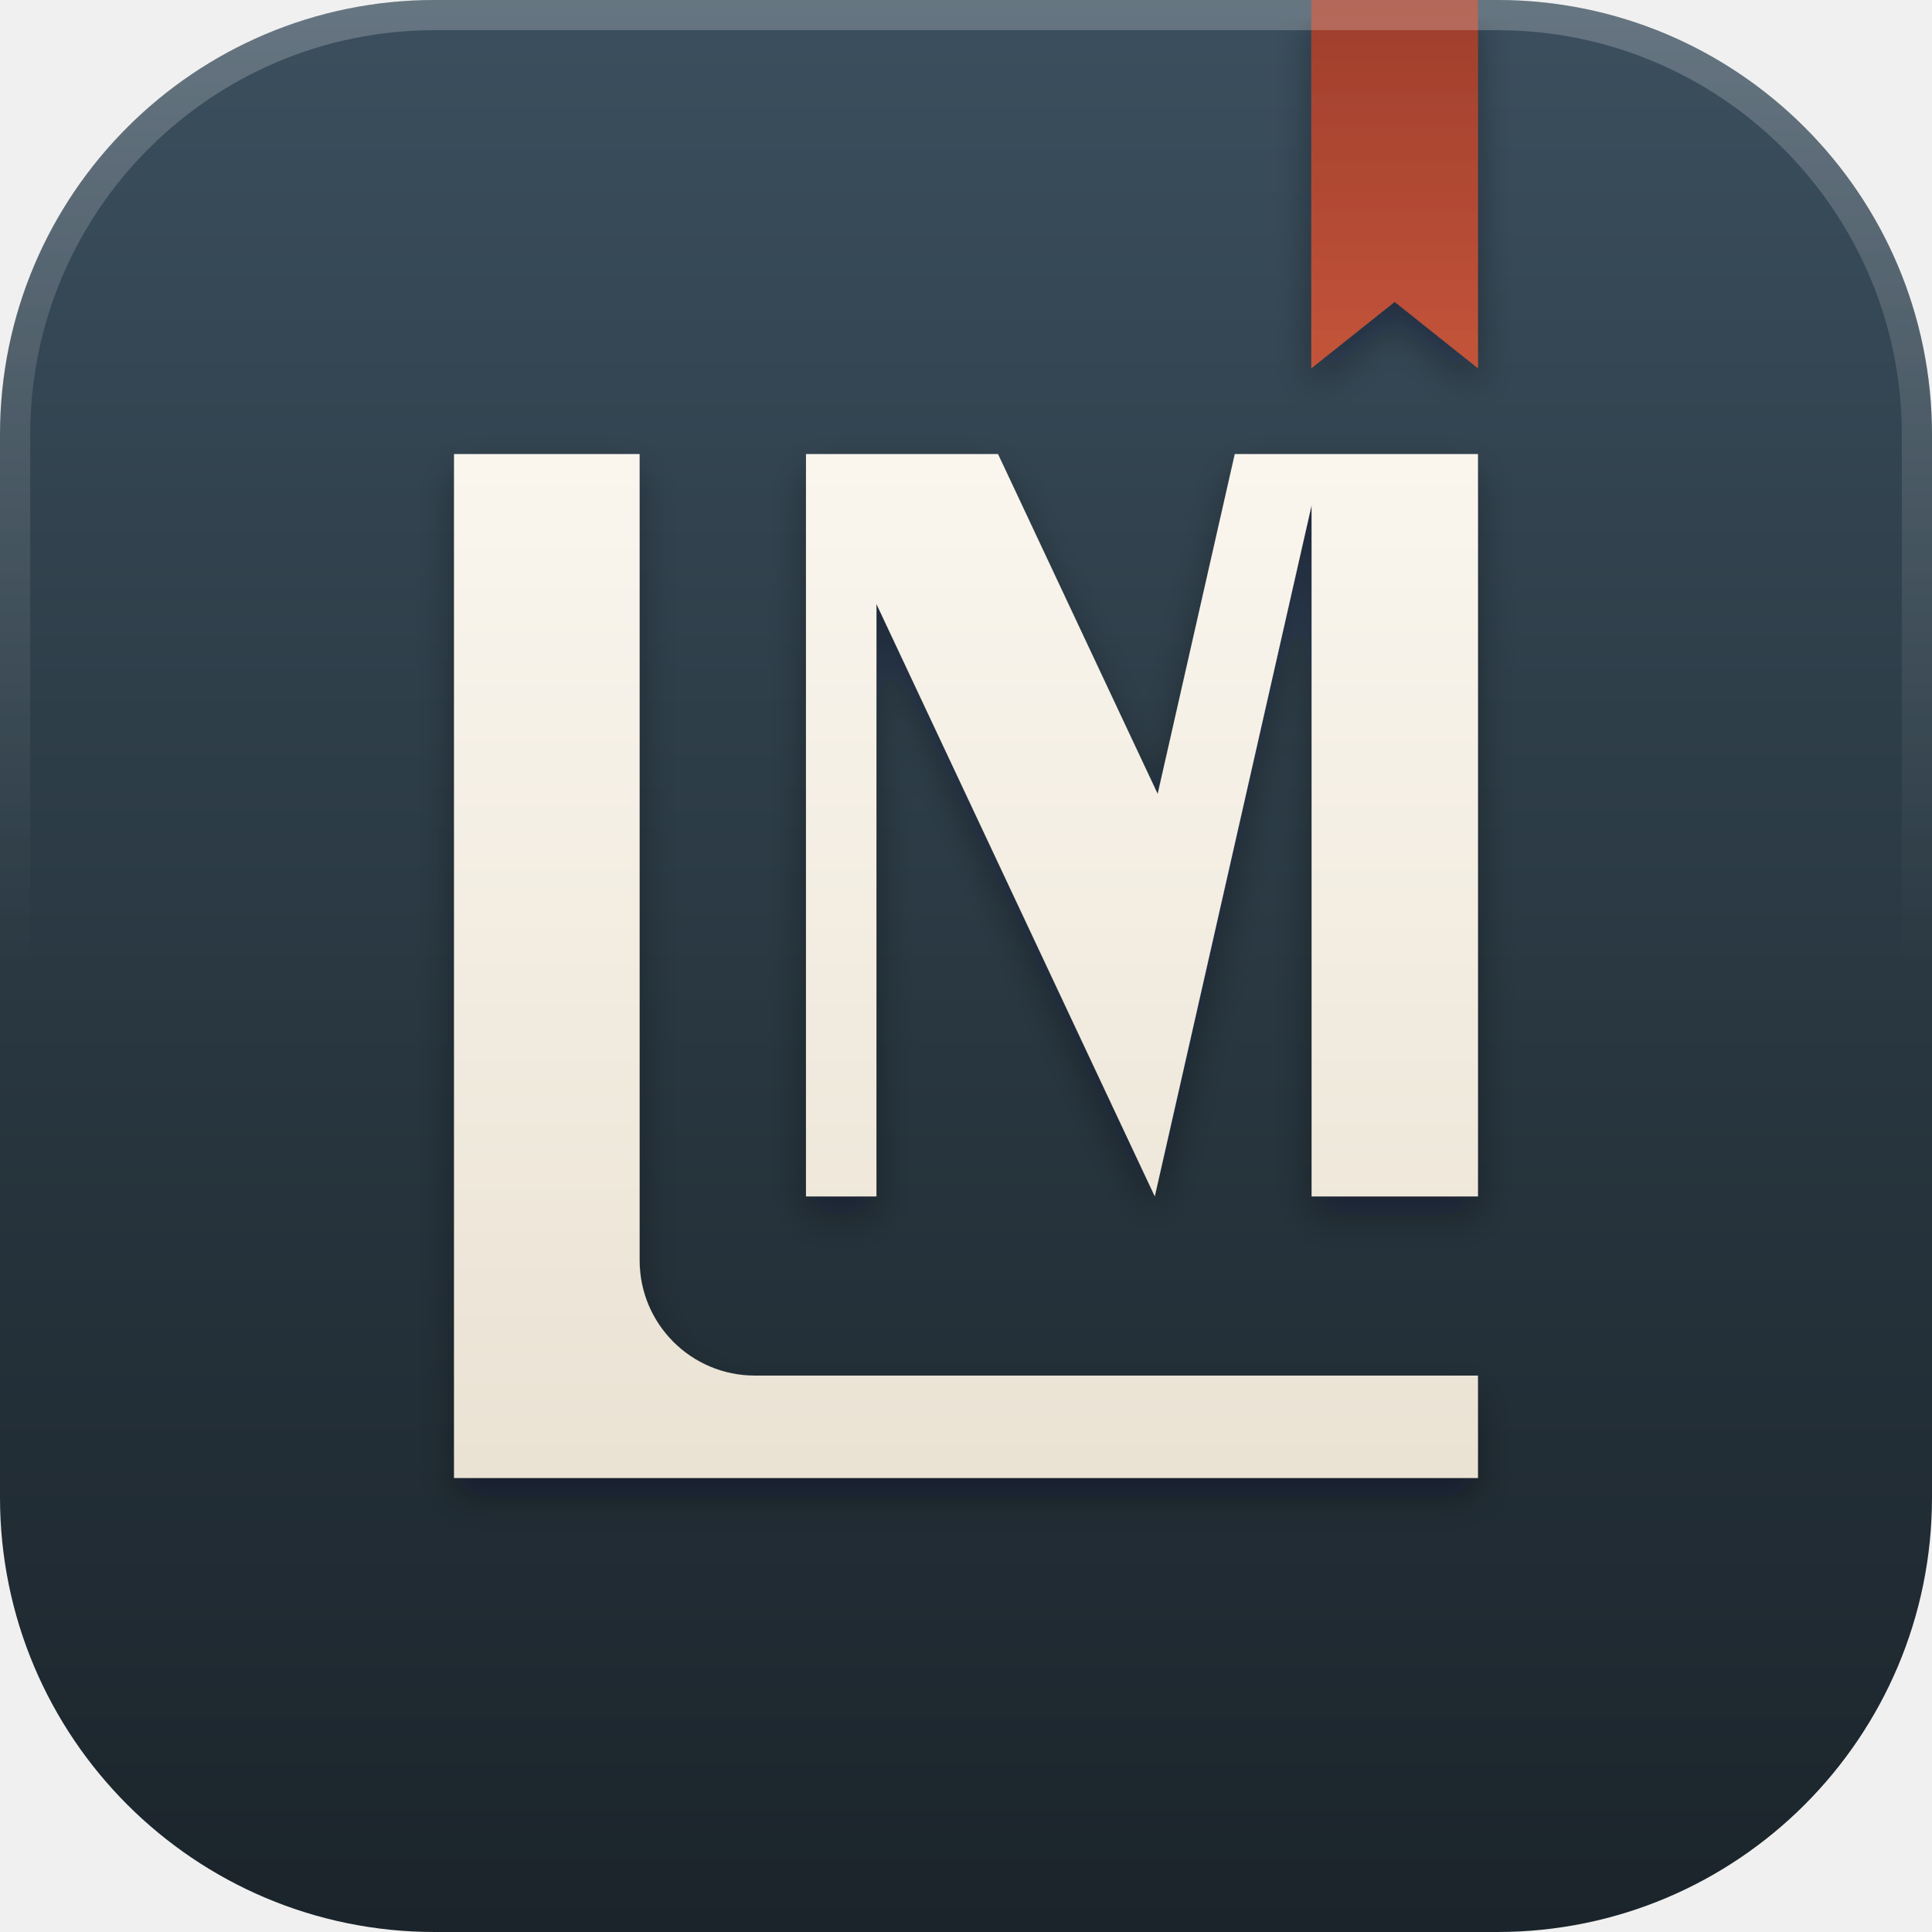
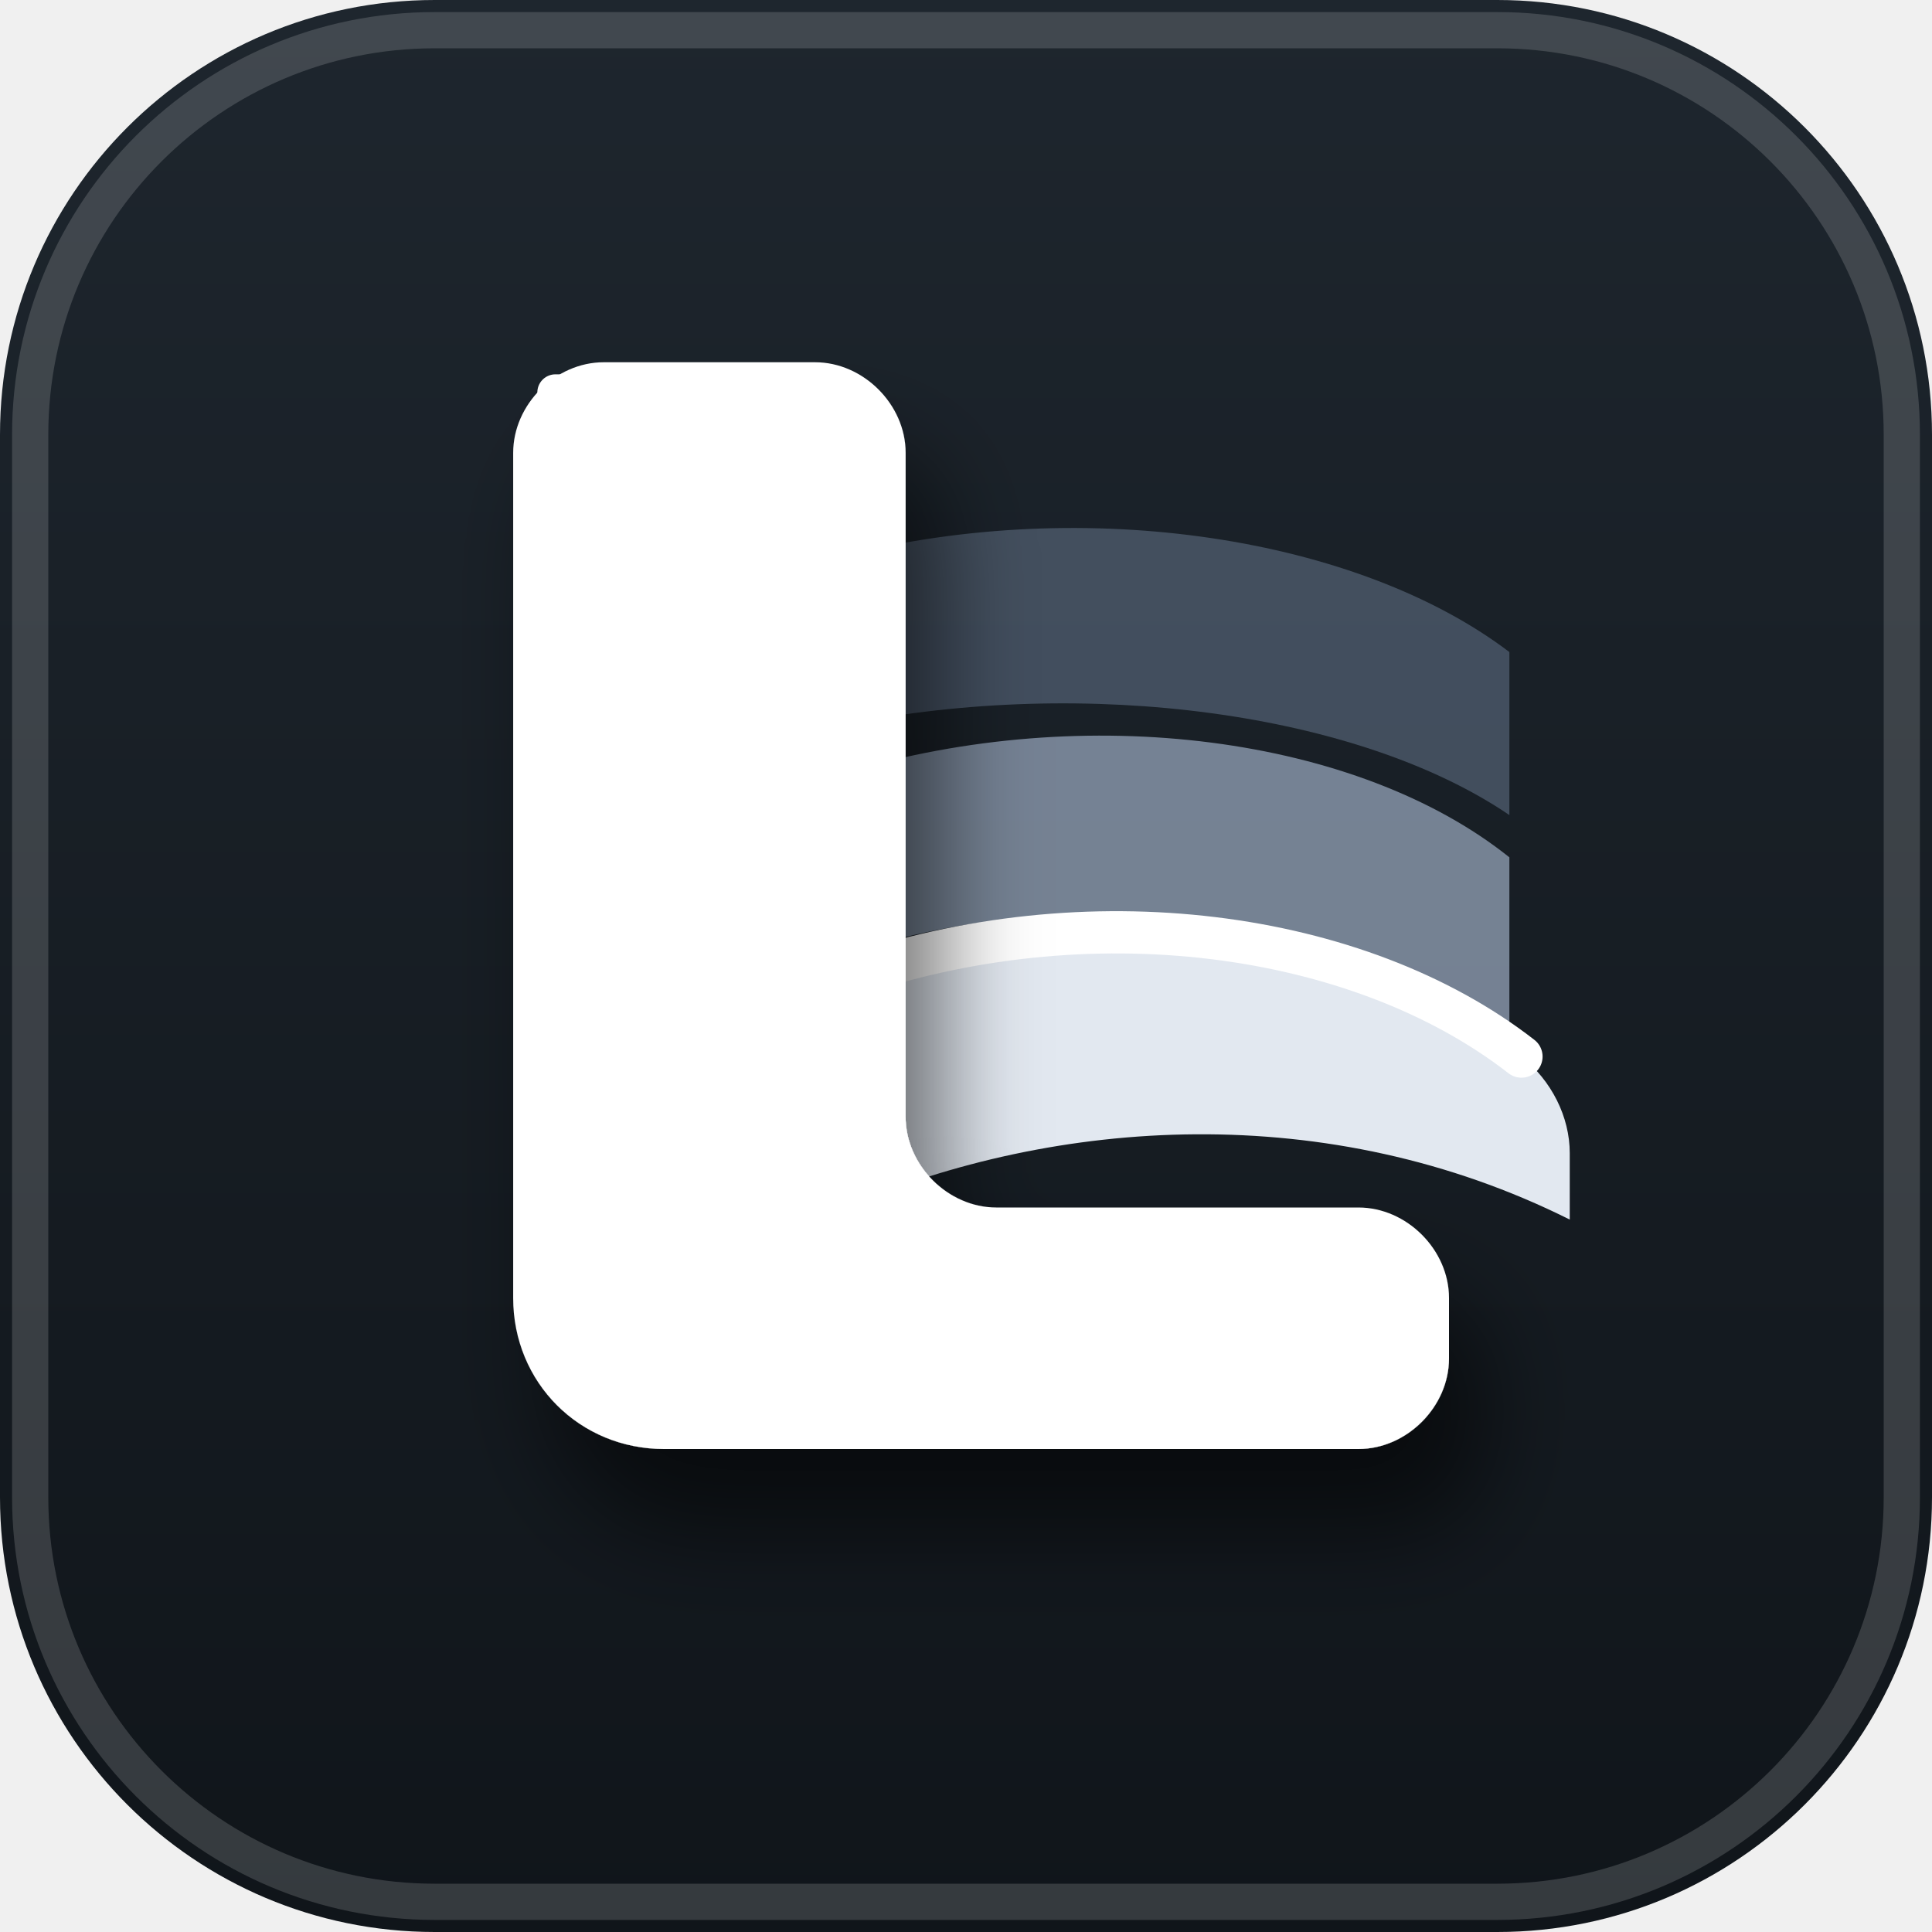
<svg xmlns="http://www.w3.org/2000/svg" width="512" height="512" viewBox="0 0 32 32" fill="none" role="img" aria-labelledby="title desc">
  <defs>
    <linearGradient id="plate" x1="0" y1="0" x2="0" y2="32" gradientUnits="userSpaceOnUse">
-       <stop offset="0" stop-color="#3B4F5E" />
-       <stop offset="0.55" stop-color="#28363F" />
-       <stop offset="1" stop-color="#1B242B" />
+       <stop offset="0%" stop-color="#1E262E" />
+       <stop offset="100%" stop-color="#10151A" />
    </linearGradient>
-     <linearGradient id="ivory" x1="0" y1="8" x2="0" y2="24" gradientUnits="userSpaceOnUse">
-       <stop offset="0" stop-color="#FAF6EE" />
-       <stop offset="1" stop-color="#EAE2D3" />
-     </linearGradient>
-     <linearGradient id="ribbon" x1="0" y1="0" x2="0" y2="7" gradientUnits="userSpaceOnUse">
-       <stop offset="0" stop-color="#9E3E2C" />
-       <stop offset="1" stop-color="#C9573C" />
-     </linearGradient>
-     <filter id="sit" x="-20%" y="-20%" width="140%" height="140%">
-       <feDropShadow dx="0" dy="0.3" stdDeviation="0.3" flood-color="#0B1014" flood-opacity="0.35" />
+     <filter id="l_shadow" x="6" y="4" width="20" height="23" filterUnits="userSpaceOnUse">
+       <feDropShadow dx="0.6" dy="1.4" stdDeviation="0.8" flood-color="#000000" flood-opacity="0.55" />
    </filter>
-     <linearGradient id="rim" x1="0" y1="0" x2="0" y2="16" gradientUnits="userSpaceOnUse">
-       <stop offset="0" stop-color="#FFFFFF" stop-opacity="0.22" />
-       <stop offset="1" stop-color="#FFFFFF" stop-opacity="0" />
-     </linearGradient>
-     <clipPath id="clip">
-       <rect width="32" height="32" rx="7.2" />
-     </clipPath>
  </defs>
-   <g clip-path="url(#clip)">
-     <rect width="32" height="32" fill="url(#plate)" />
-     <path d="M21.72 0H24.48V6.1L23.1 5L21.72 6.1Z" fill="url(#ribbon)" filter="url(#sit)" />
-   </g>
-   <rect x="0.25" y="0.25" width="31.5" height="31.5" rx="6.95" stroke="url(#rim)" stroke-width="0.5" />
-   <g transform="translate(16 16) scale(1.06) translate(-16 -16)">
-     <g fill="url(#ivory)" filter="url(#sit)">
-       <path d="M8 8H10.9V20.6A1.8 1.8 0 0 0 12.7 22.4H24V24H8Z" />
-       <path d="M13.5 8H16.5L18.995 13.311L20.2 8H24V19.6H21.4V8.8L18.95 19.6L14.6 10.341V19.6H13.5Z" />
-     </g>
+   <rect width="32" height="32" rx="7.2" fill="url(#plate)" />
+   <rect x="0.5" y="0.5" width="31" height="31" rx="6.7" stroke="#FFFFFF" stroke-opacity="0.16" stroke-width="0.6" />
+   <path d="M14 9.2 C18 8.2 22.5 8.9 25 10.8 V13.5 C22.5 11.8 18 11.2 14 12 Z" fill="#64748B" fill-opacity="0.55" />
+   <path d="M14 12.8 C18 11.6 22.5 12.2 25 14.2 V17 C22.5 15.2 18 14.5 14 15.8 Z" fill="#94A3B8" fill-opacity="0.75" />
+   <path d="M14 16.2 C18 14.8 22.5 15.4 25.2 17.5 C25.7 17.9 26 18.5 26 19.1 V20.2 C22 18.2 17.5 18.5 14 20 Z" fill="#E2E8F0" />
+   <path d="M14 16.2 C18 14.8 22.5 15.4 25.2 17.5" stroke="#FFFFFF" stroke-width="0.7" stroke-linecap="round" />
+   <g filter="url(#l_shadow)">
+     <path d="M8.5 7.5 C8.5 6.7 9.2 6 10 6 H13.5 C14.3 6 15 6.7 15 7.5 V18.5 C15 19.3 15.7 20 16.5 20 H22.5 C23.3 20 24 20.7 24 21.5 V22.5 C24 23.3 23.3 24 22.5 24 H11 C9.6 24 8.5 22.9 8.5 21.5 V7.5 Z" fill="#FFFFFF" />
+     <path d="M9.2 6.5 H13.8" stroke="#FFFFFF" stroke-width="0.6" stroke-linecap="round" />
  </g>
</svg>
